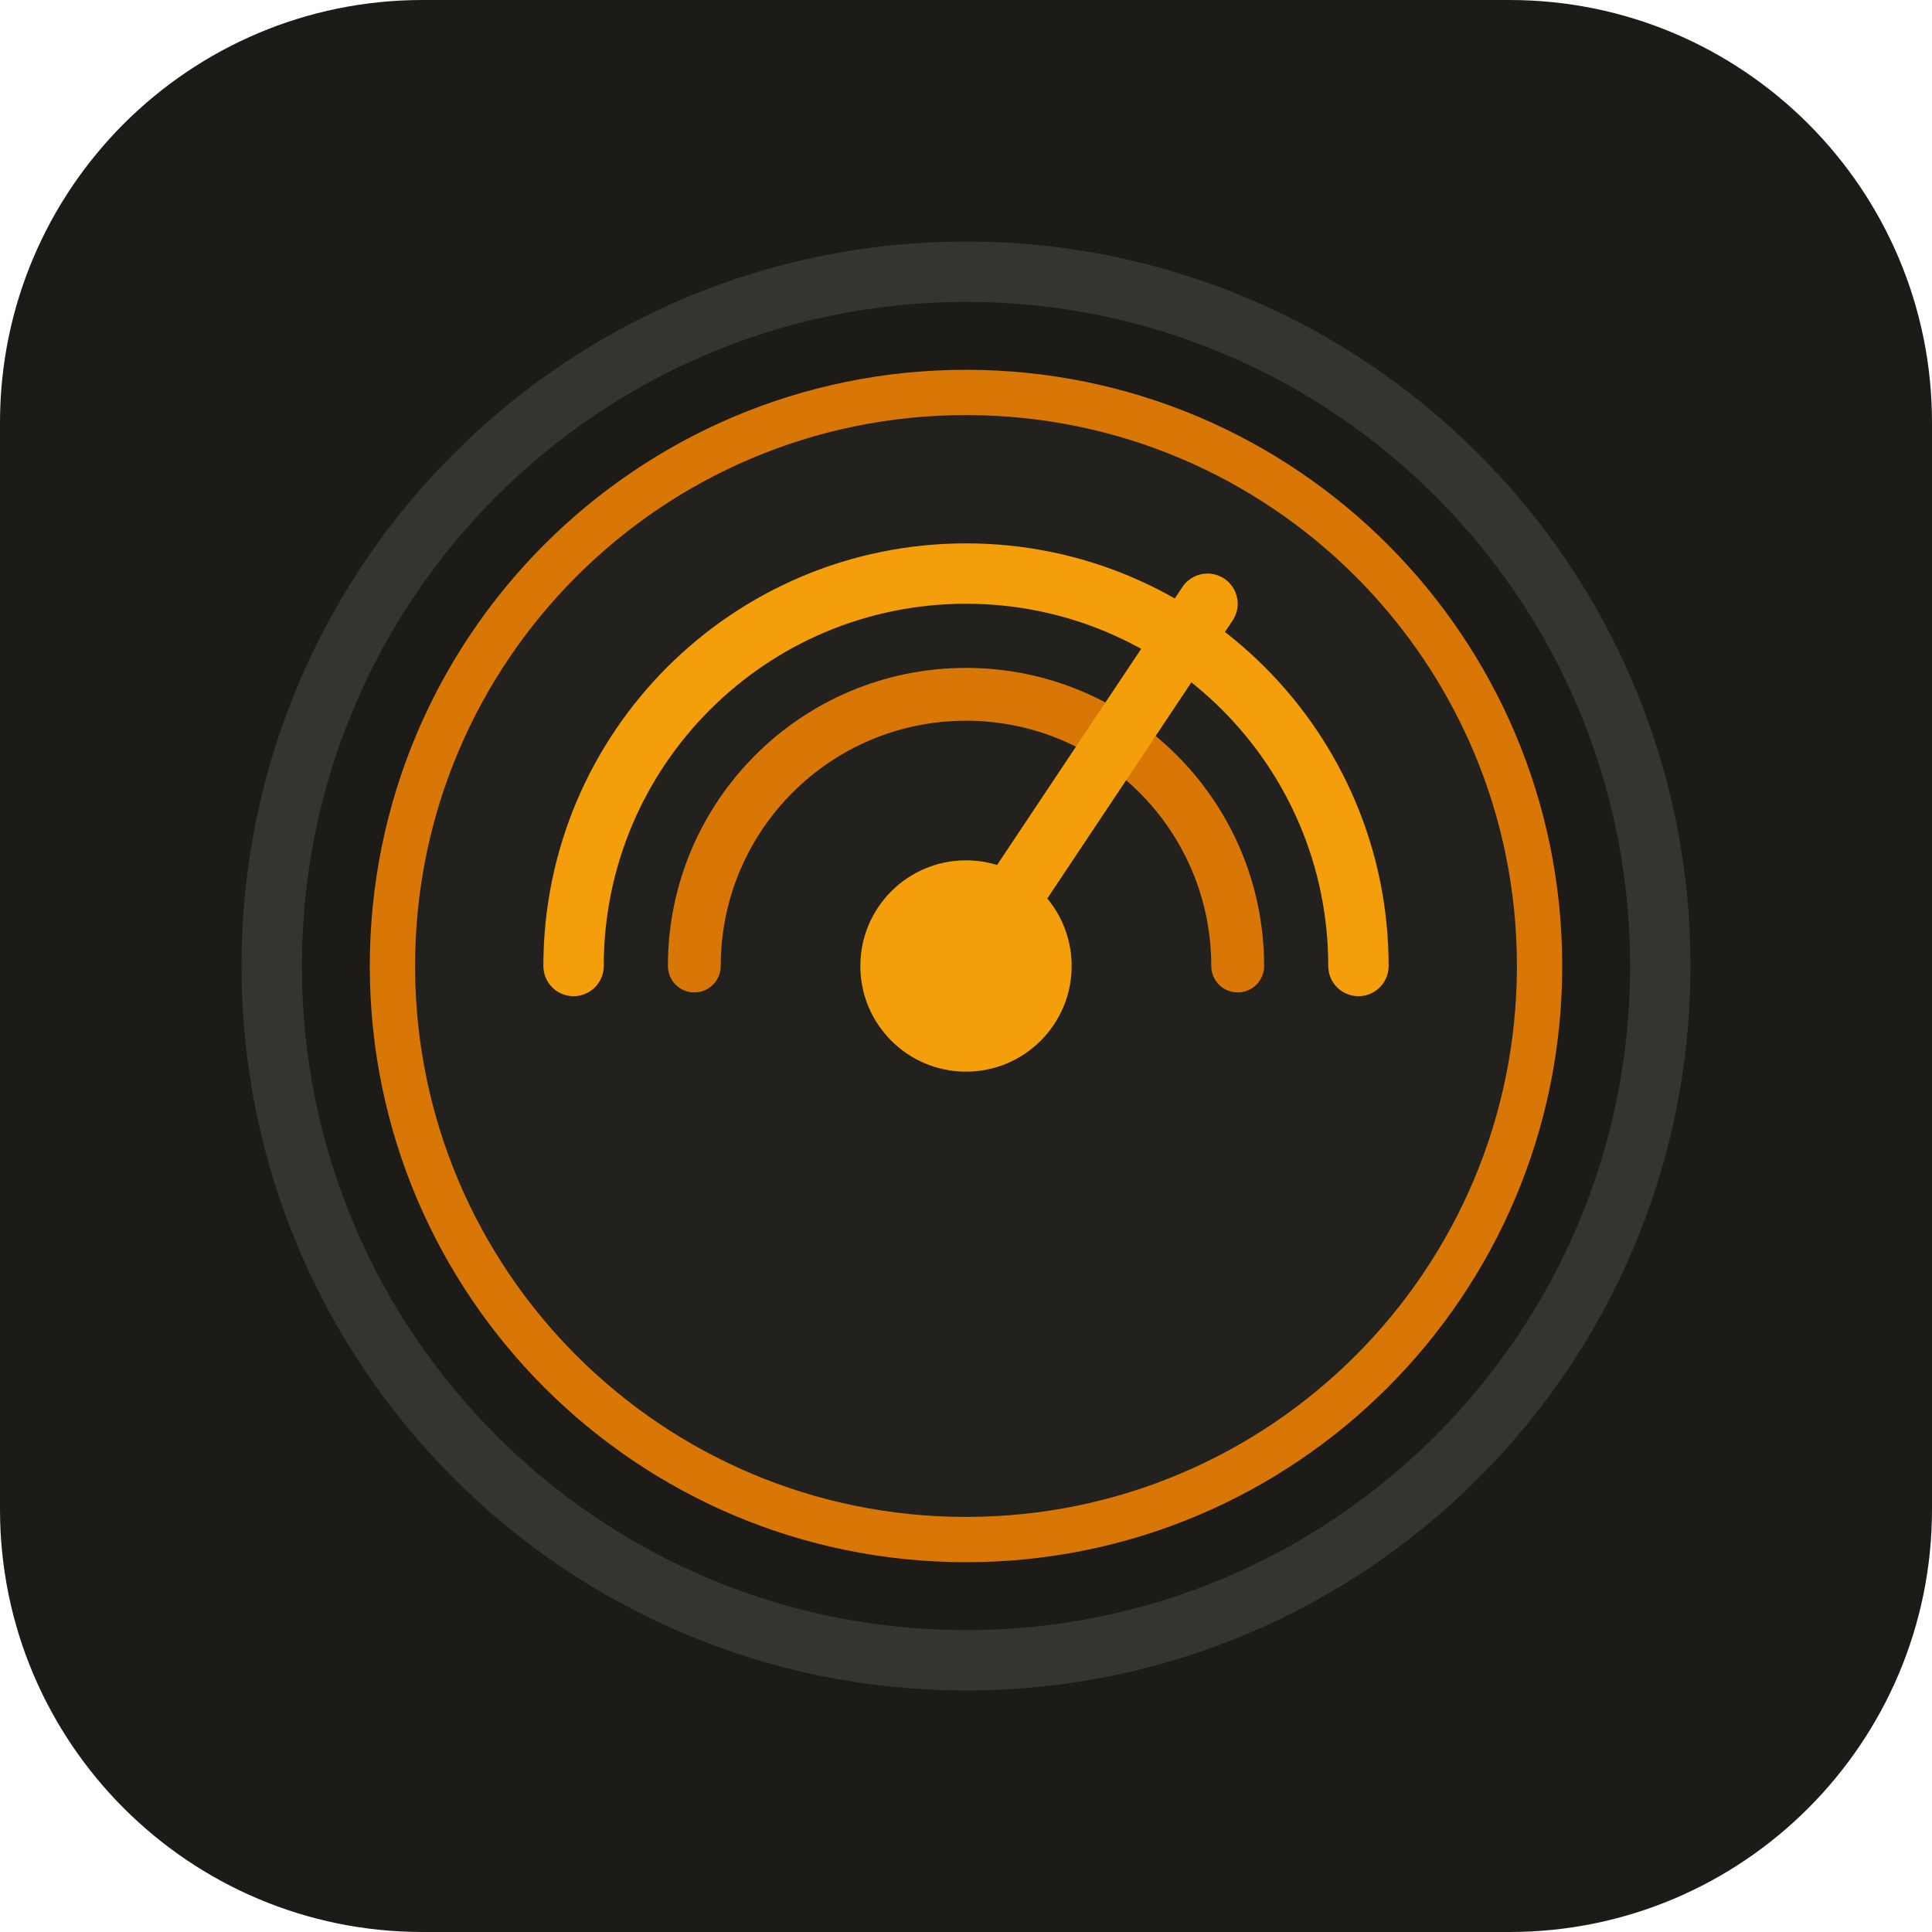
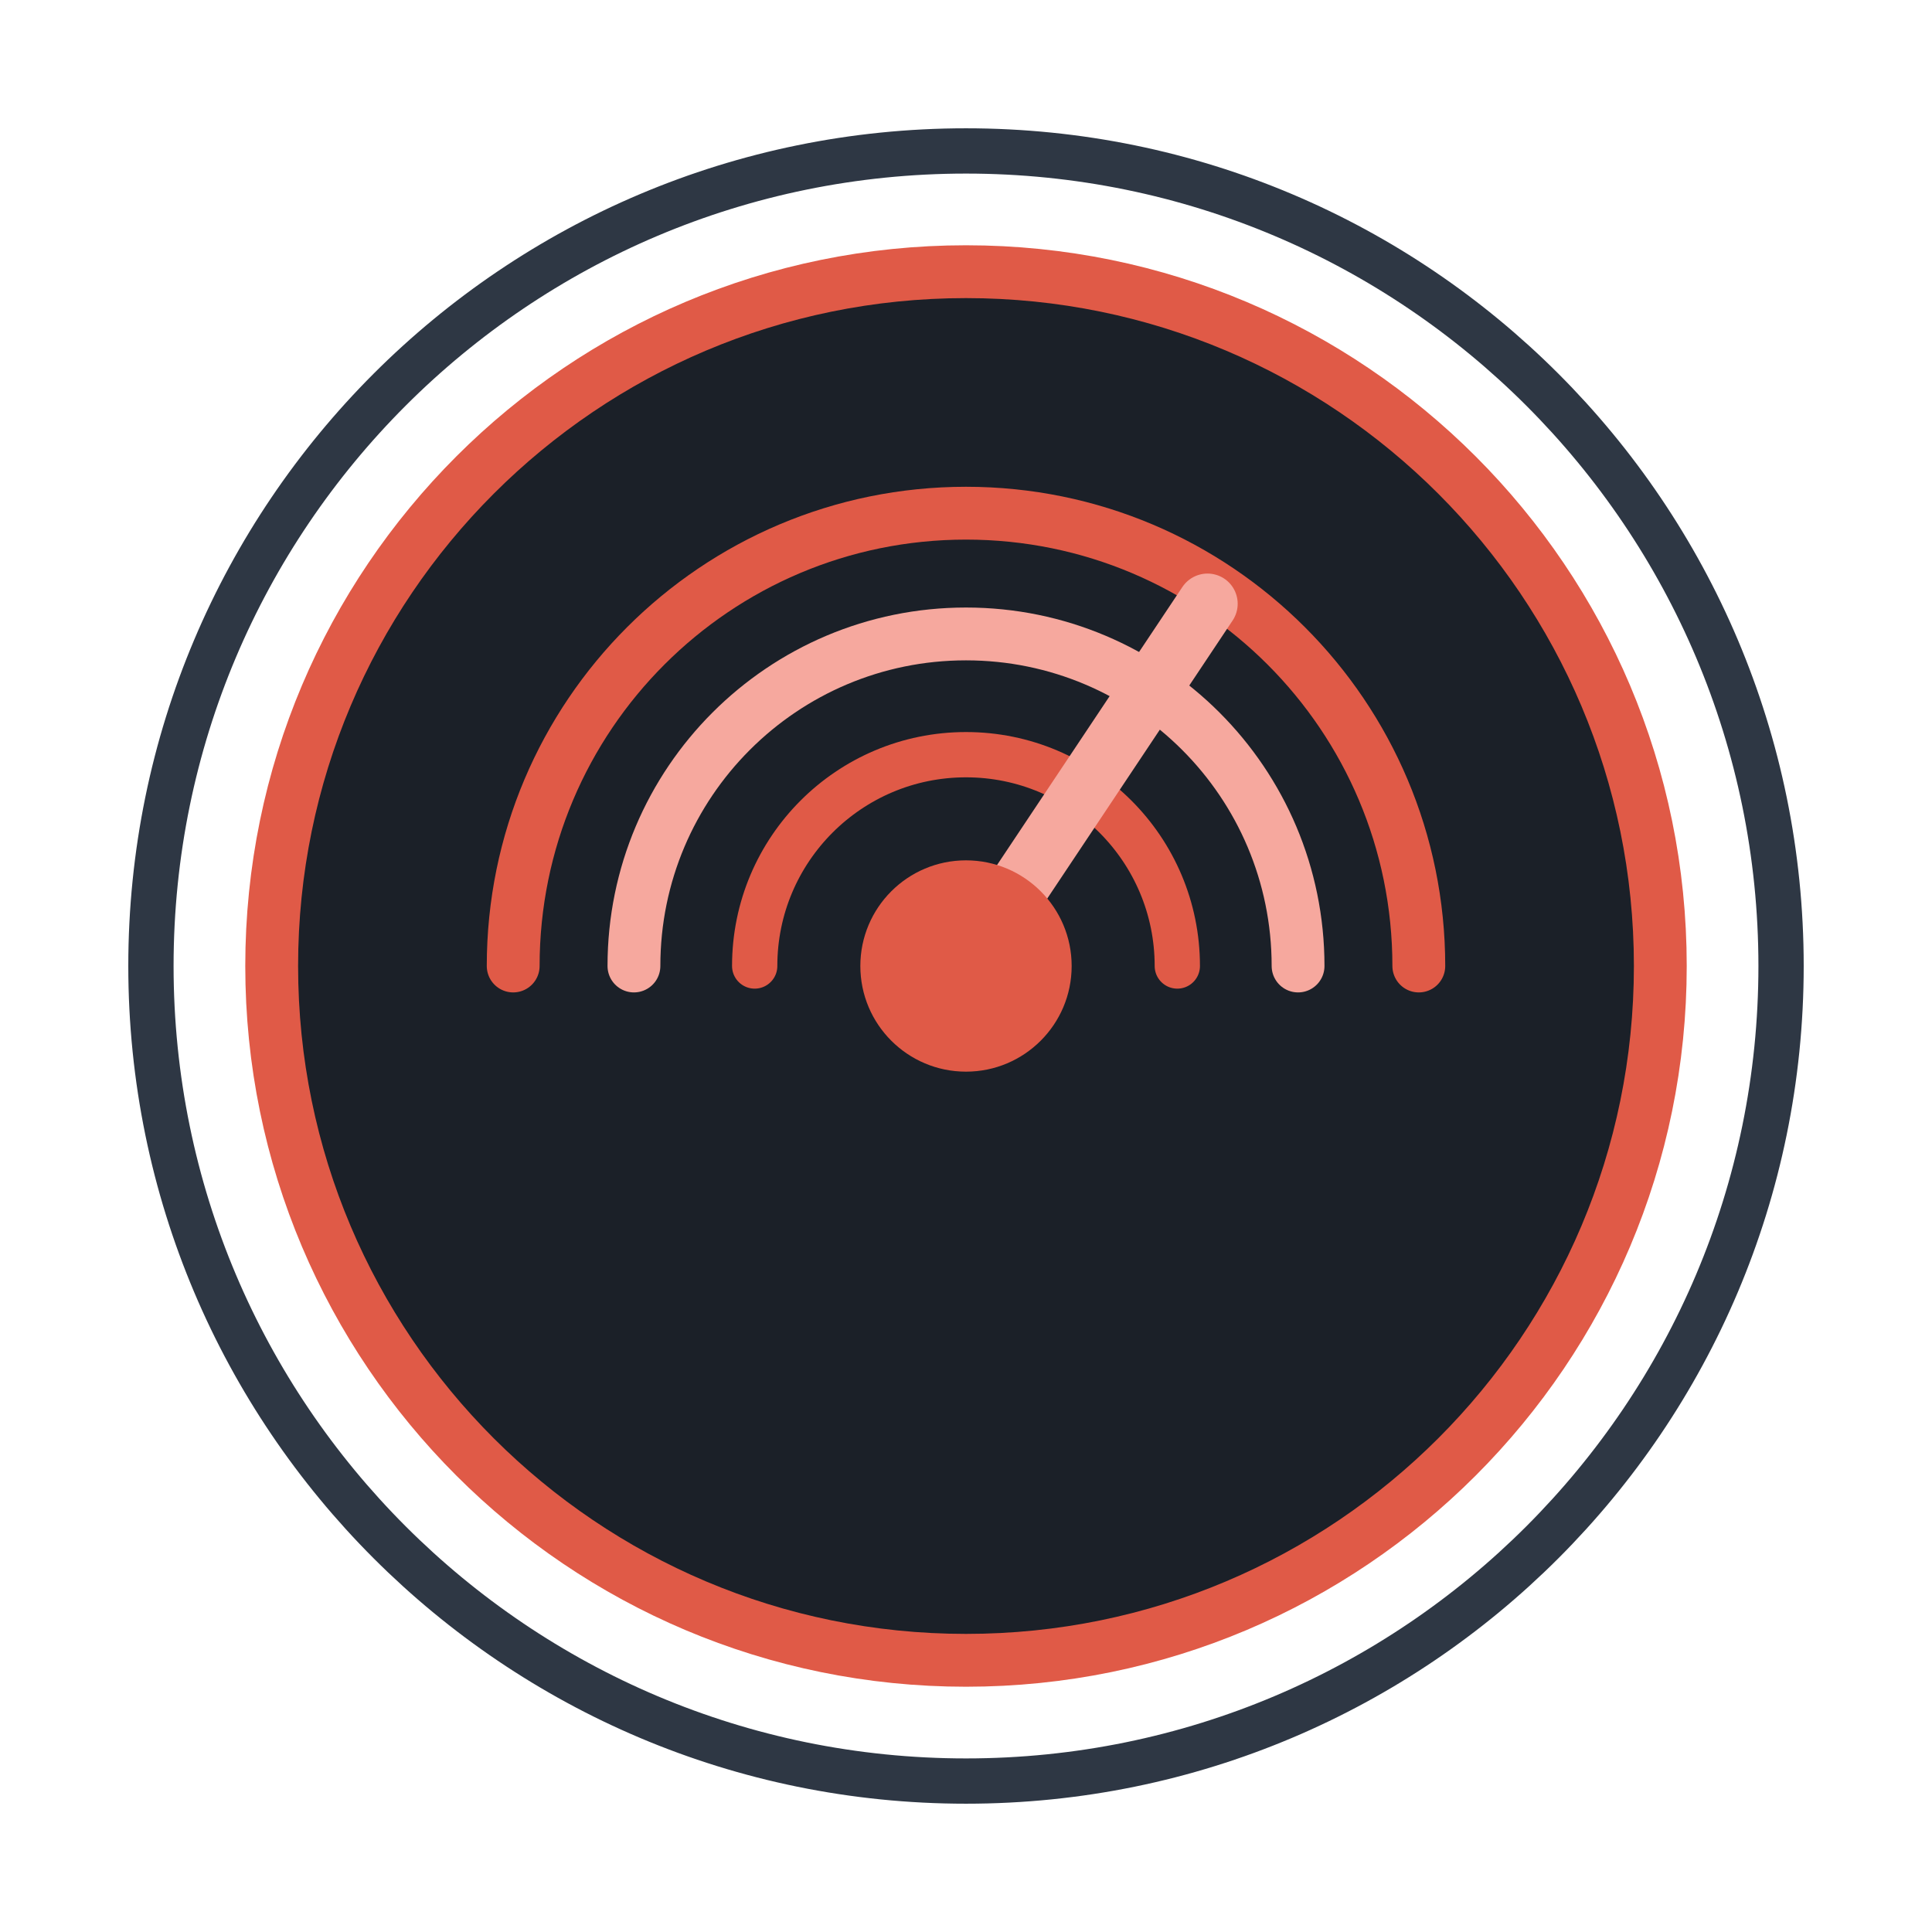
<svg xmlns="http://www.w3.org/2000/svg" viewBox="0 0 128 128" width="128" height="128">
-   <rect width="128" height="128" rx="28" fill="#1C1B18" />
-   <circle cx="64" cy="64" r="46" fill="none" stroke="#36342E" stroke-width="4" />
-   <circle cx="64" cy="64" r="38" fill="#22211E" stroke="#D97706" stroke-width="3" />
-   <path d="M 38 64 A 26 26 0 0 1 90 64" fill="none" stroke="#F59E0B" stroke-width="4" stroke-linecap="round" />
-   <path d="M 46 64 A 18 18 0 0 1 82 64" fill="none" stroke="#D97706" stroke-width="3.5" stroke-linecap="round" />
-   <line x1="64" y1="64" x2="80" y2="40" stroke="#F59E0B" stroke-width="4" stroke-linecap="round" />
-   <circle cx="64" cy="64" r="7" fill="#F59E0B" />
+   <circle cx="64" cy="64" r="54" fill="none" stroke="#2E3744" stroke-width="3" />
+   <circle cx="64" cy="64" r="46" fill="#1B2028" stroke="#E05A47" stroke-width="3.5" />
+   <path d="M 34 64 A 30 30 0 0 1 94 64" fill="none" stroke="#E05A47" stroke-width="3.5" stroke-linecap="round" />
+   <path d="M 42 64 A 22 22 0 0 1 86 64" fill="none" stroke="#F6A89E" stroke-width="3.5" stroke-linecap="round" />
+   <path d="M 50 64 A 14 14 0 0 1 78 64" fill="none" stroke="#E05A47" stroke-width="3" stroke-linecap="round" />
+   <line x1="64" y1="64" x2="80" y2="40" stroke="#F6A89E" stroke-width="4" stroke-linecap="round" />
+   <circle cx="64" cy="64" r="7" fill="#E05A47" />
</svg>
